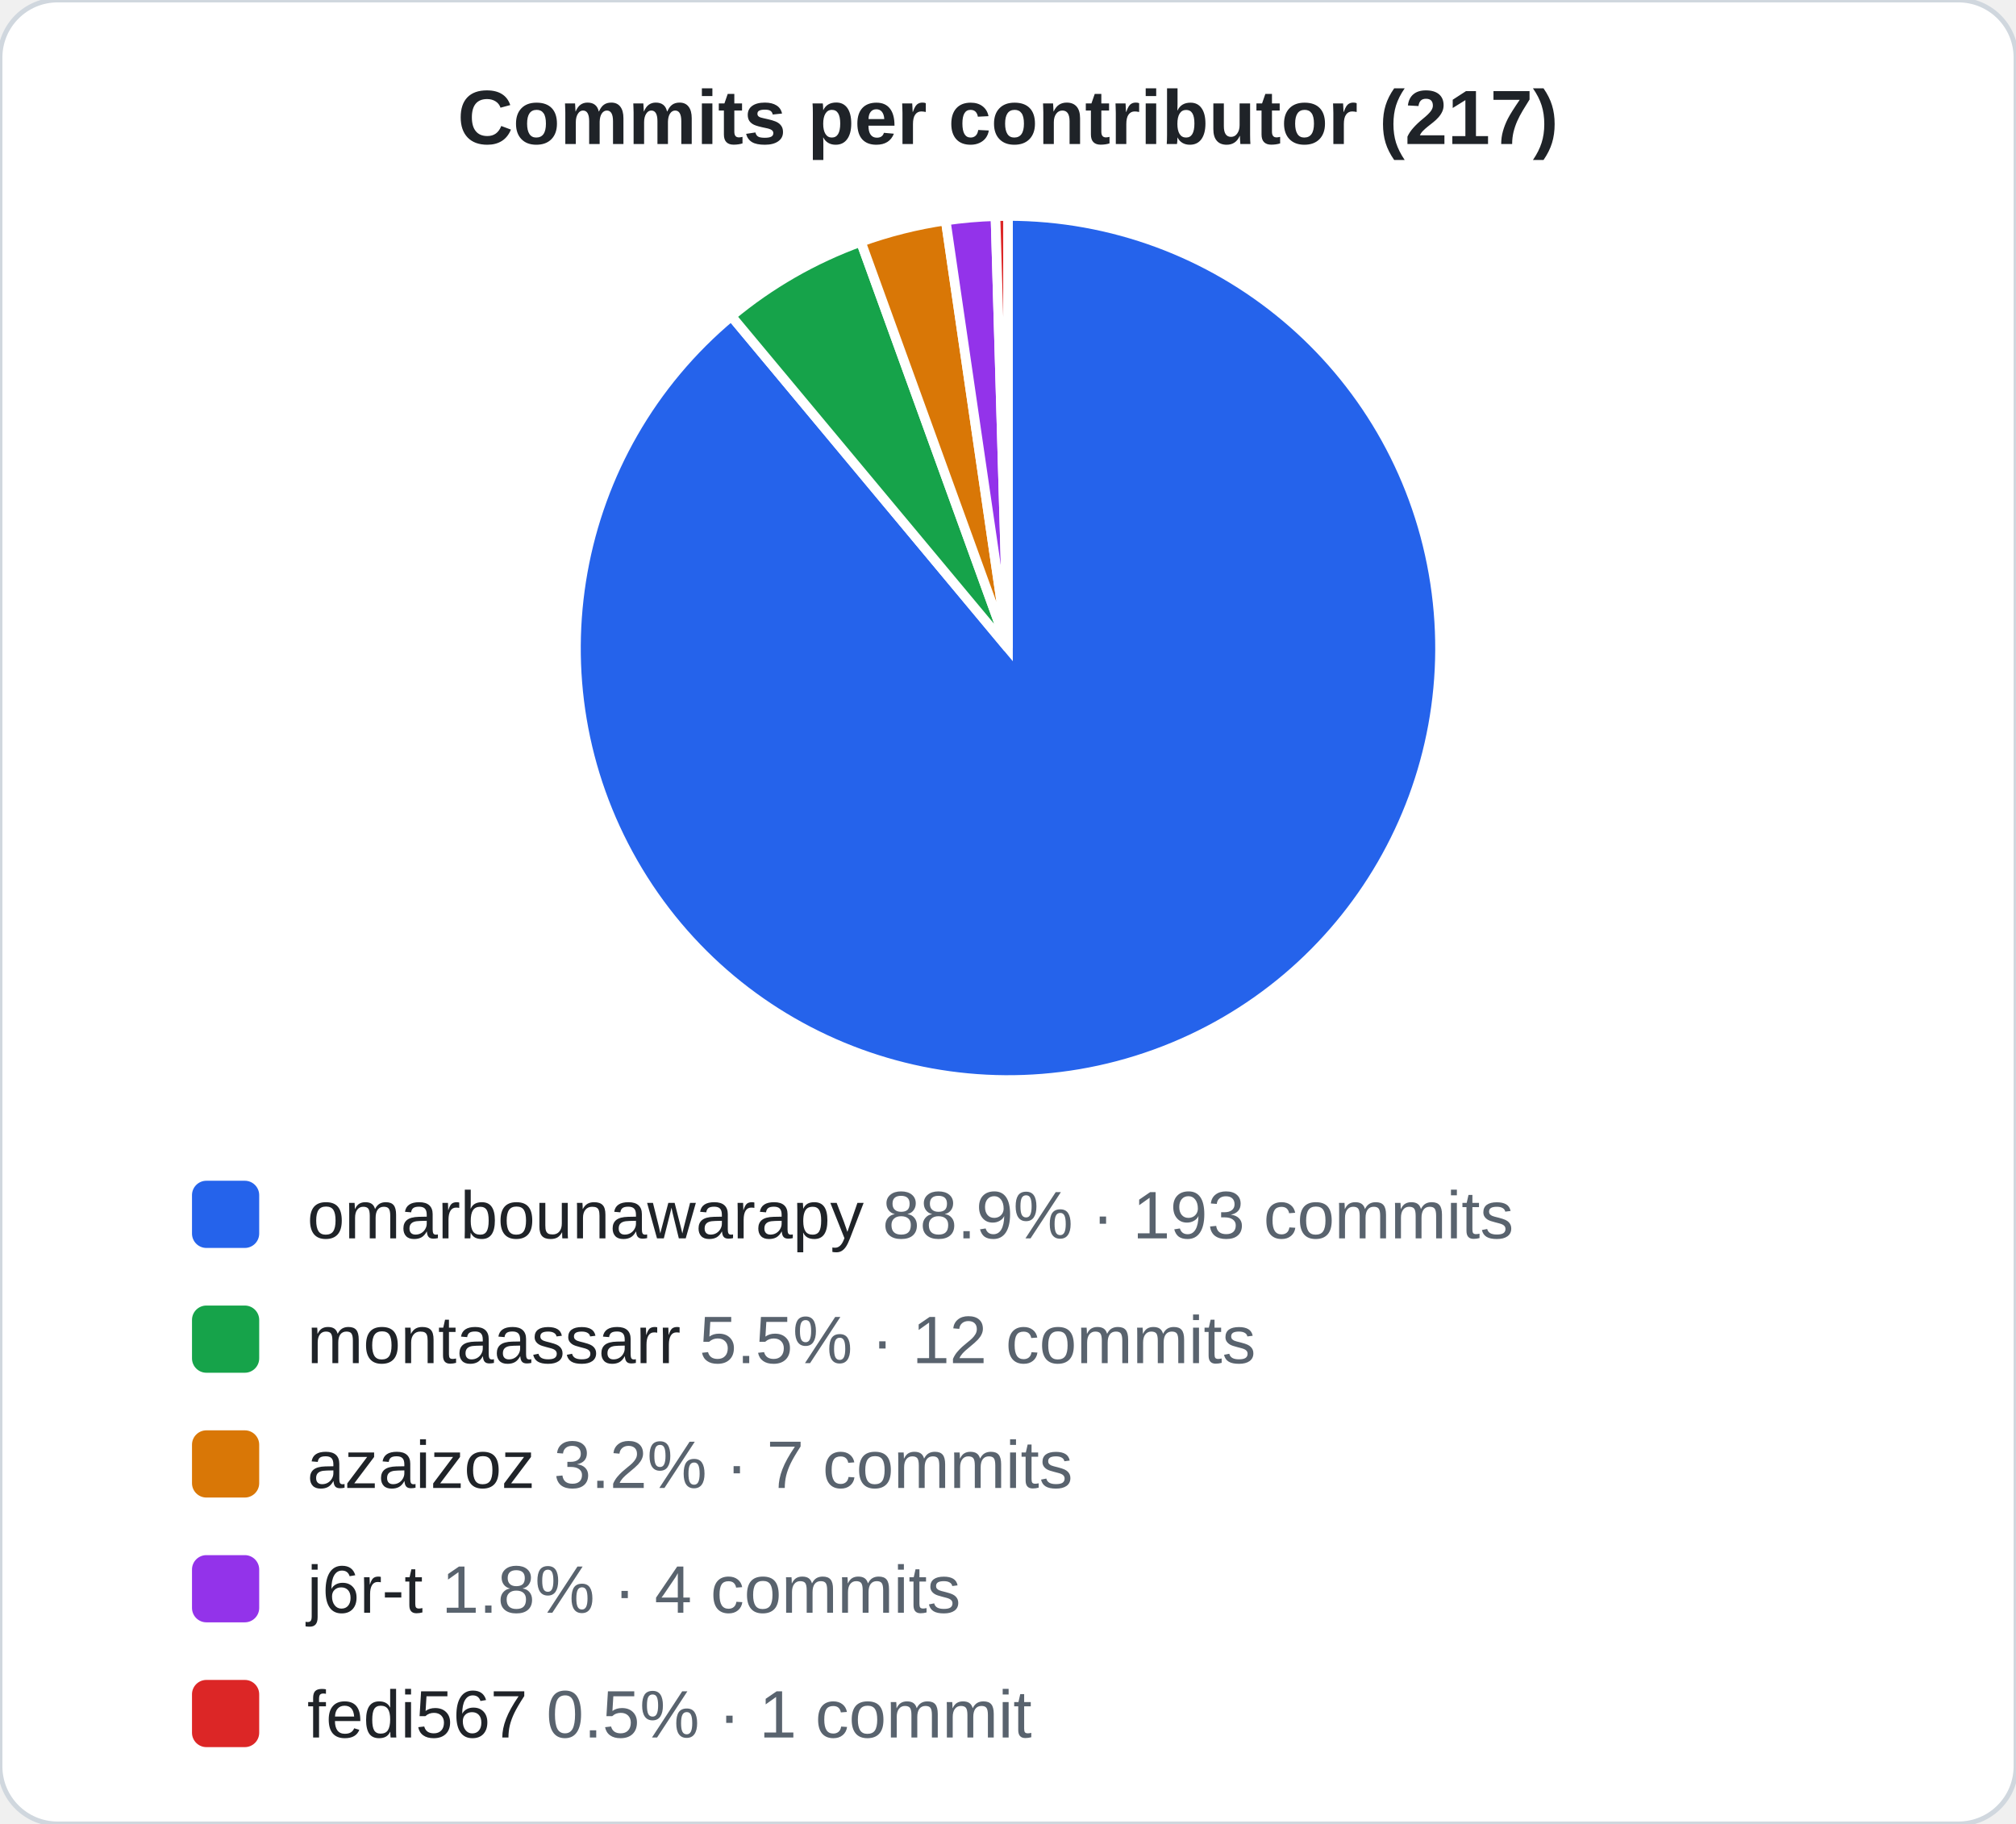
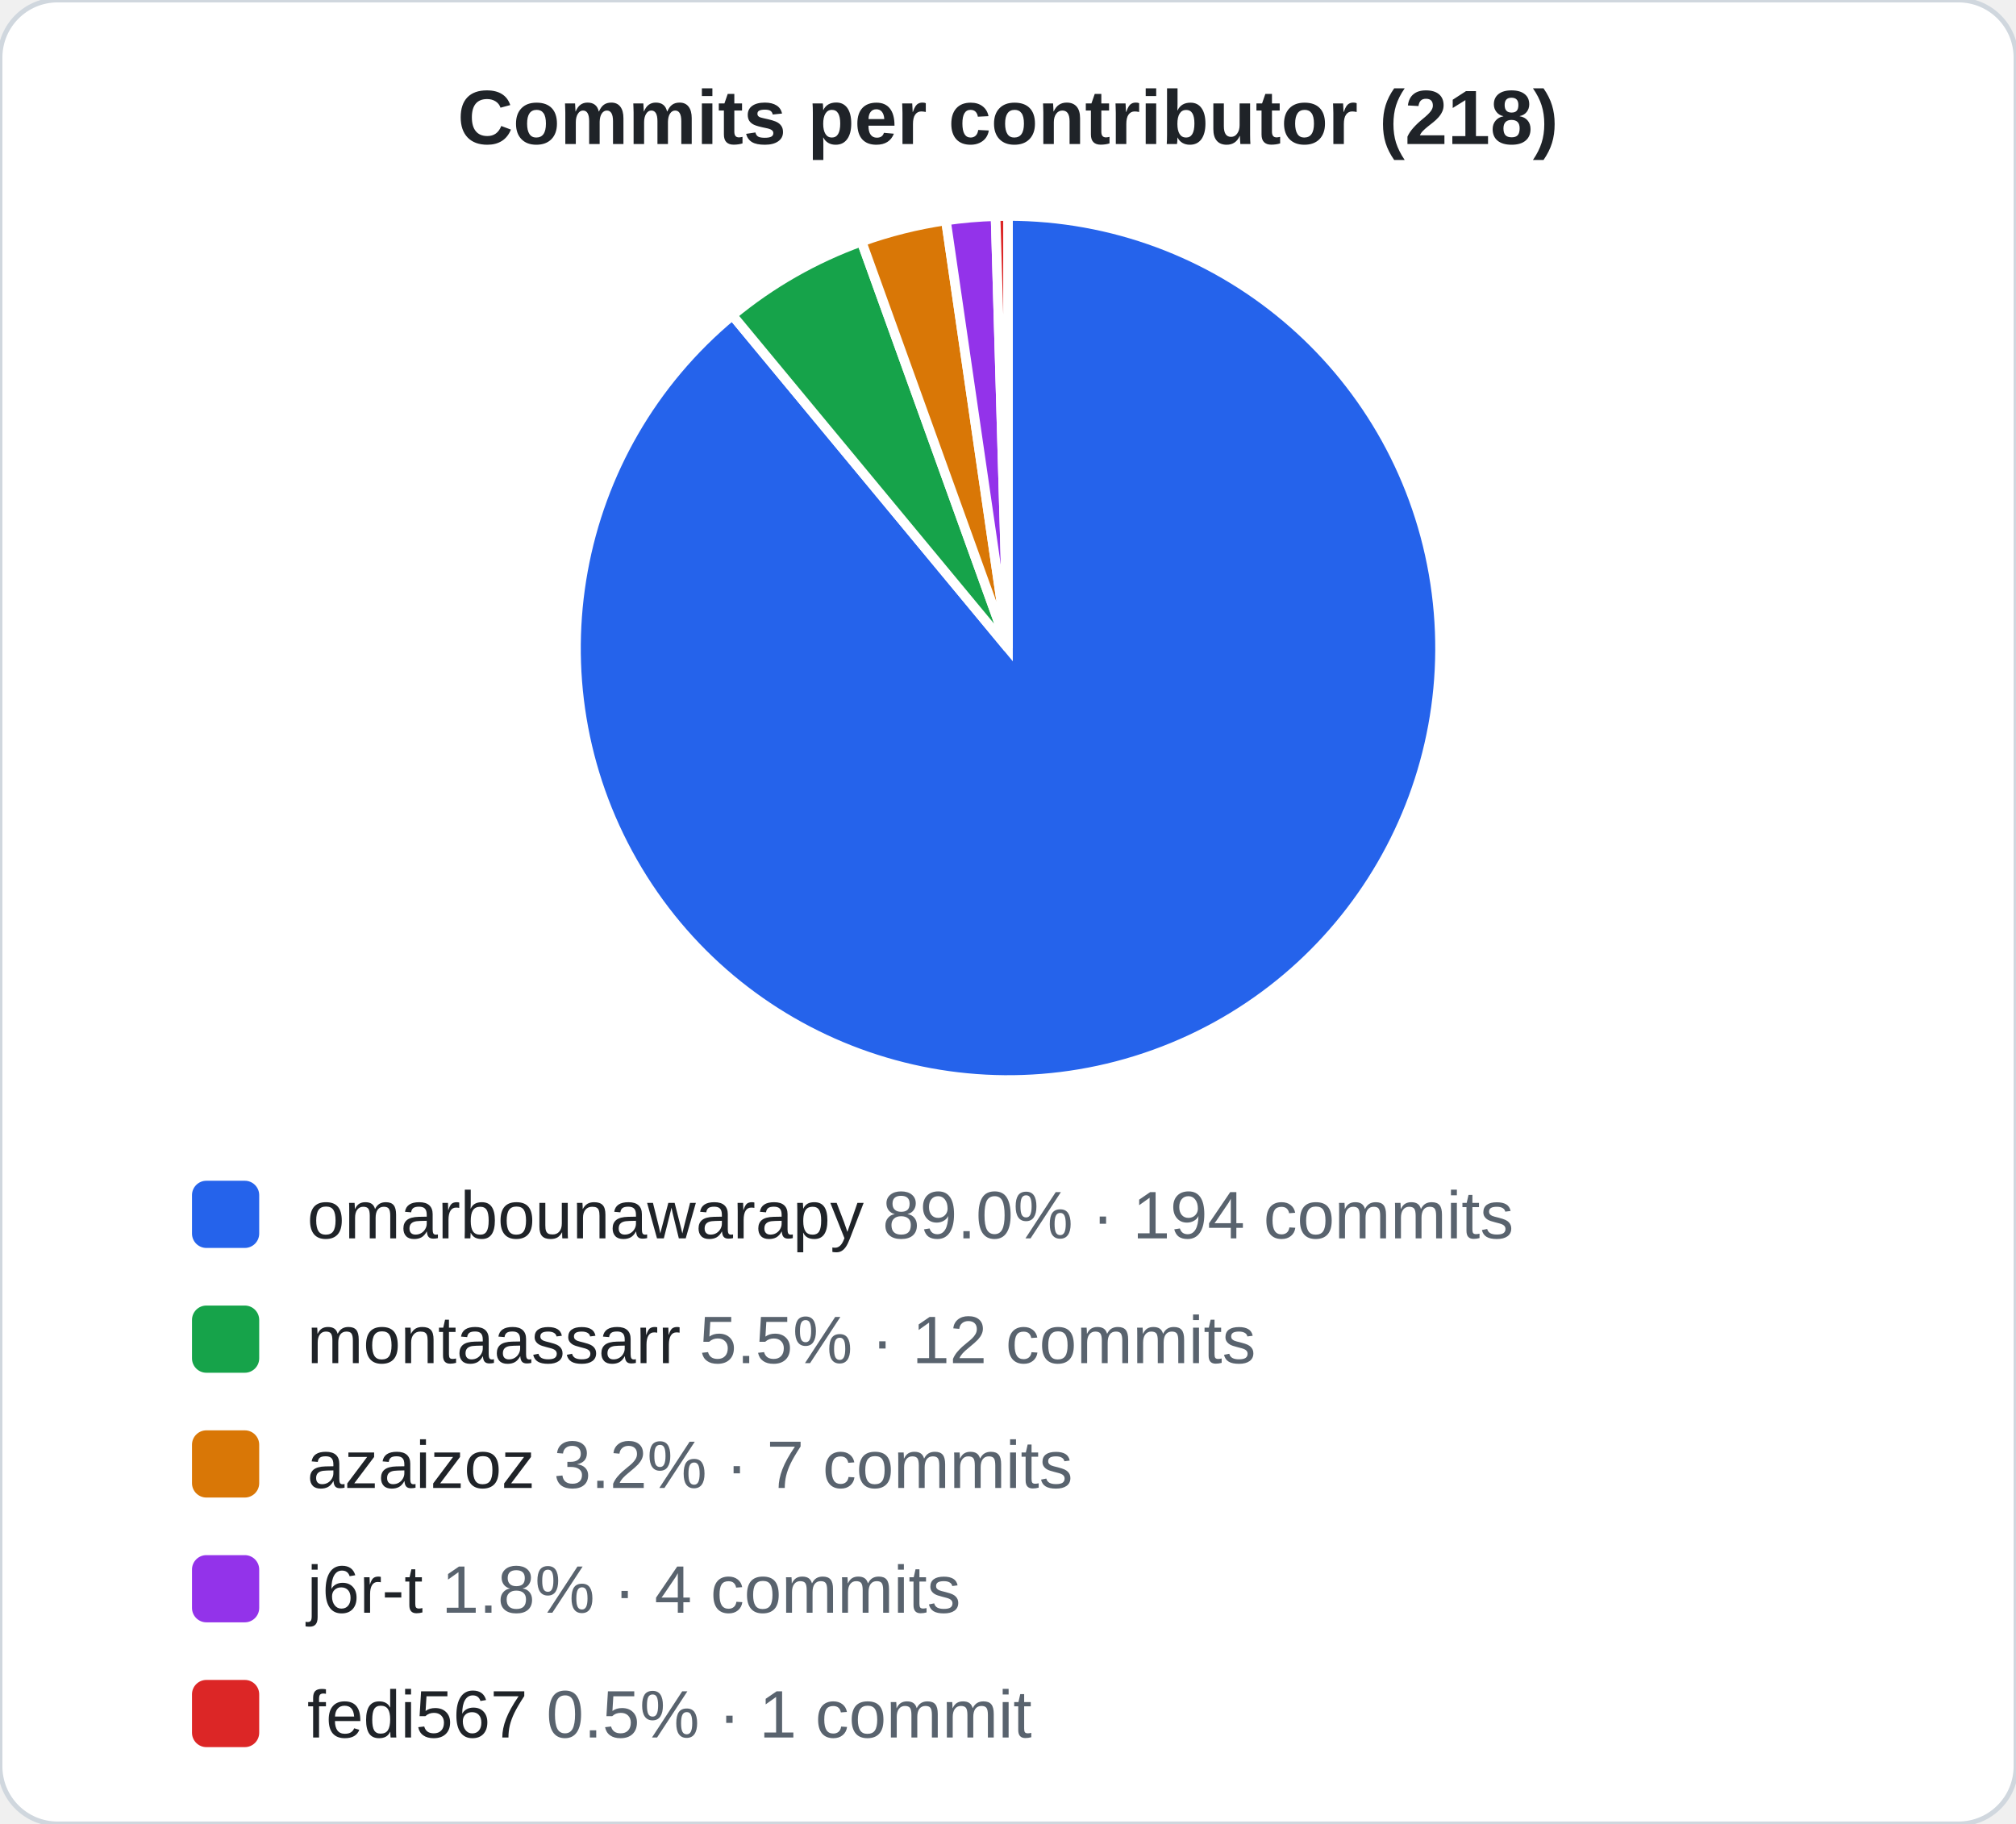
<svg xmlns="http://www.w3.org/2000/svg" width="420" height="380" viewBox="0 0 420 380" role="img" aria-labelledby="t">
  <rect width="420" height="380" rx="12" fill="#ffffff" stroke="#d0d7de" />
-   <text x="210" y="30" text-anchor="middle" font-family="Arial,Helvetica,sans-serif" font-size="16" font-weight="700" fill="#1f2328">Commits per contributor (217)</text>
-   <path d="M210.0,135.0 L210.00,45.00 A90,90 0 1 1 152.37,65.87 Z" fill="#2563eb" stroke="#ffffff" stroke-width="2" />
+   <text x="210" y="30" text-anchor="middle" font-family="Arial,Helvetica,sans-serif" font-size="16" font-weight="700" fill="#1f2328">Commits per contributor (218)</text>
+   <path d="M210.0,135.0 L210.00,45.00 A90,90 0 1 1 152.59,65.69 Z" fill="#2563eb" stroke="#ffffff" stroke-width="2" />
  <rect x="40" y="246" width="14" height="14" rx="3" fill="#2563eb" />
-   <text x="64" y="258" font-family="Arial,Helvetica,sans-serif" font-size="14" fill="#1f2328">omarbounawarapy <tspan fill="#59636e">88.9% · 193 commits</tspan>
+   <text x="64" y="258" font-family="Arial,Helvetica,sans-serif" font-size="14" fill="#1f2328">omarbounawarapy <tspan fill="#59636e">89.0% · 194 commits</tspan>
  </text>
-   <path d="M210.0,135.0 L152.37,65.87 A90,90 0 0 1 179.35,50.38 Z" fill="#16a34a" stroke="#ffffff" stroke-width="2" />
+   <path d="M210.0,135.0 L152.59,65.69 A90,90 0 0 1 179.49,50.33 Z" fill="#16a34a" stroke="#ffffff" stroke-width="2" />
  <rect x="40" y="272" width="14" height="14" rx="3" fill="#16a34a" />
  <text x="64" y="284" font-family="Arial,Helvetica,sans-serif" font-size="14" fill="#1f2328">montaassarr <tspan fill="#59636e">5.5% · 12 commits</tspan>
  </text>
-   <path d="M210.0,135.0 L179.35,50.38 A90,90 0 0 1 197.02,45.94 Z" fill="#d97706" stroke="#ffffff" stroke-width="2" />
+   <path d="M210.0,135.0 L179.49,50.33 A90,90 0 0 1 197.07,45.93 Z" fill="#d97706" stroke="#ffffff" stroke-width="2" />
  <rect x="40" y="298" width="14" height="14" rx="3" fill="#d97706" />
  <text x="64" y="310" font-family="Arial,Helvetica,sans-serif" font-size="14" fill="#1f2328">azaizoz <tspan fill="#59636e">3.2% · 7 commits</tspan>
  </text>
-   <path d="M210.0,135.0 L197.02,45.94 A90,90 0 0 1 207.39,45.04 Z" fill="#9333ea" stroke="#ffffff" stroke-width="2" />
+   <path d="M210.0,135.0 L197.07,45.93 A90,90 0 0 1 207.41,45.04 Z" fill="#9333ea" stroke="#ffffff" stroke-width="2" />
  <rect x="40" y="324" width="14" height="14" rx="3" fill="#9333ea" />
  <text x="64" y="336" font-family="Arial,Helvetica,sans-serif" font-size="14" fill="#1f2328">j6r-t <tspan fill="#59636e">1.8% · 4 commits</tspan>
  </text>
-   <path d="M210.0,135.0 L207.39,45.04 A90,90 0 0 1 210.00,45.00 Z" fill="#dc2626" stroke="#ffffff" stroke-width="2" />
+   <path d="M210.0,135.0 L207.41,45.04 A90,90 0 0 1 210.00,45.00 Z" fill="#dc2626" stroke="#ffffff" stroke-width="2" />
  <rect x="40" y="350" width="14" height="14" rx="3" fill="#dc2626" />
  <text x="64" y="362" font-family="Arial,Helvetica,sans-serif" font-size="14" fill="#1f2328">fedi567 <tspan fill="#59636e">0.5% · 1 commit</tspan>
  </text>
</svg>
